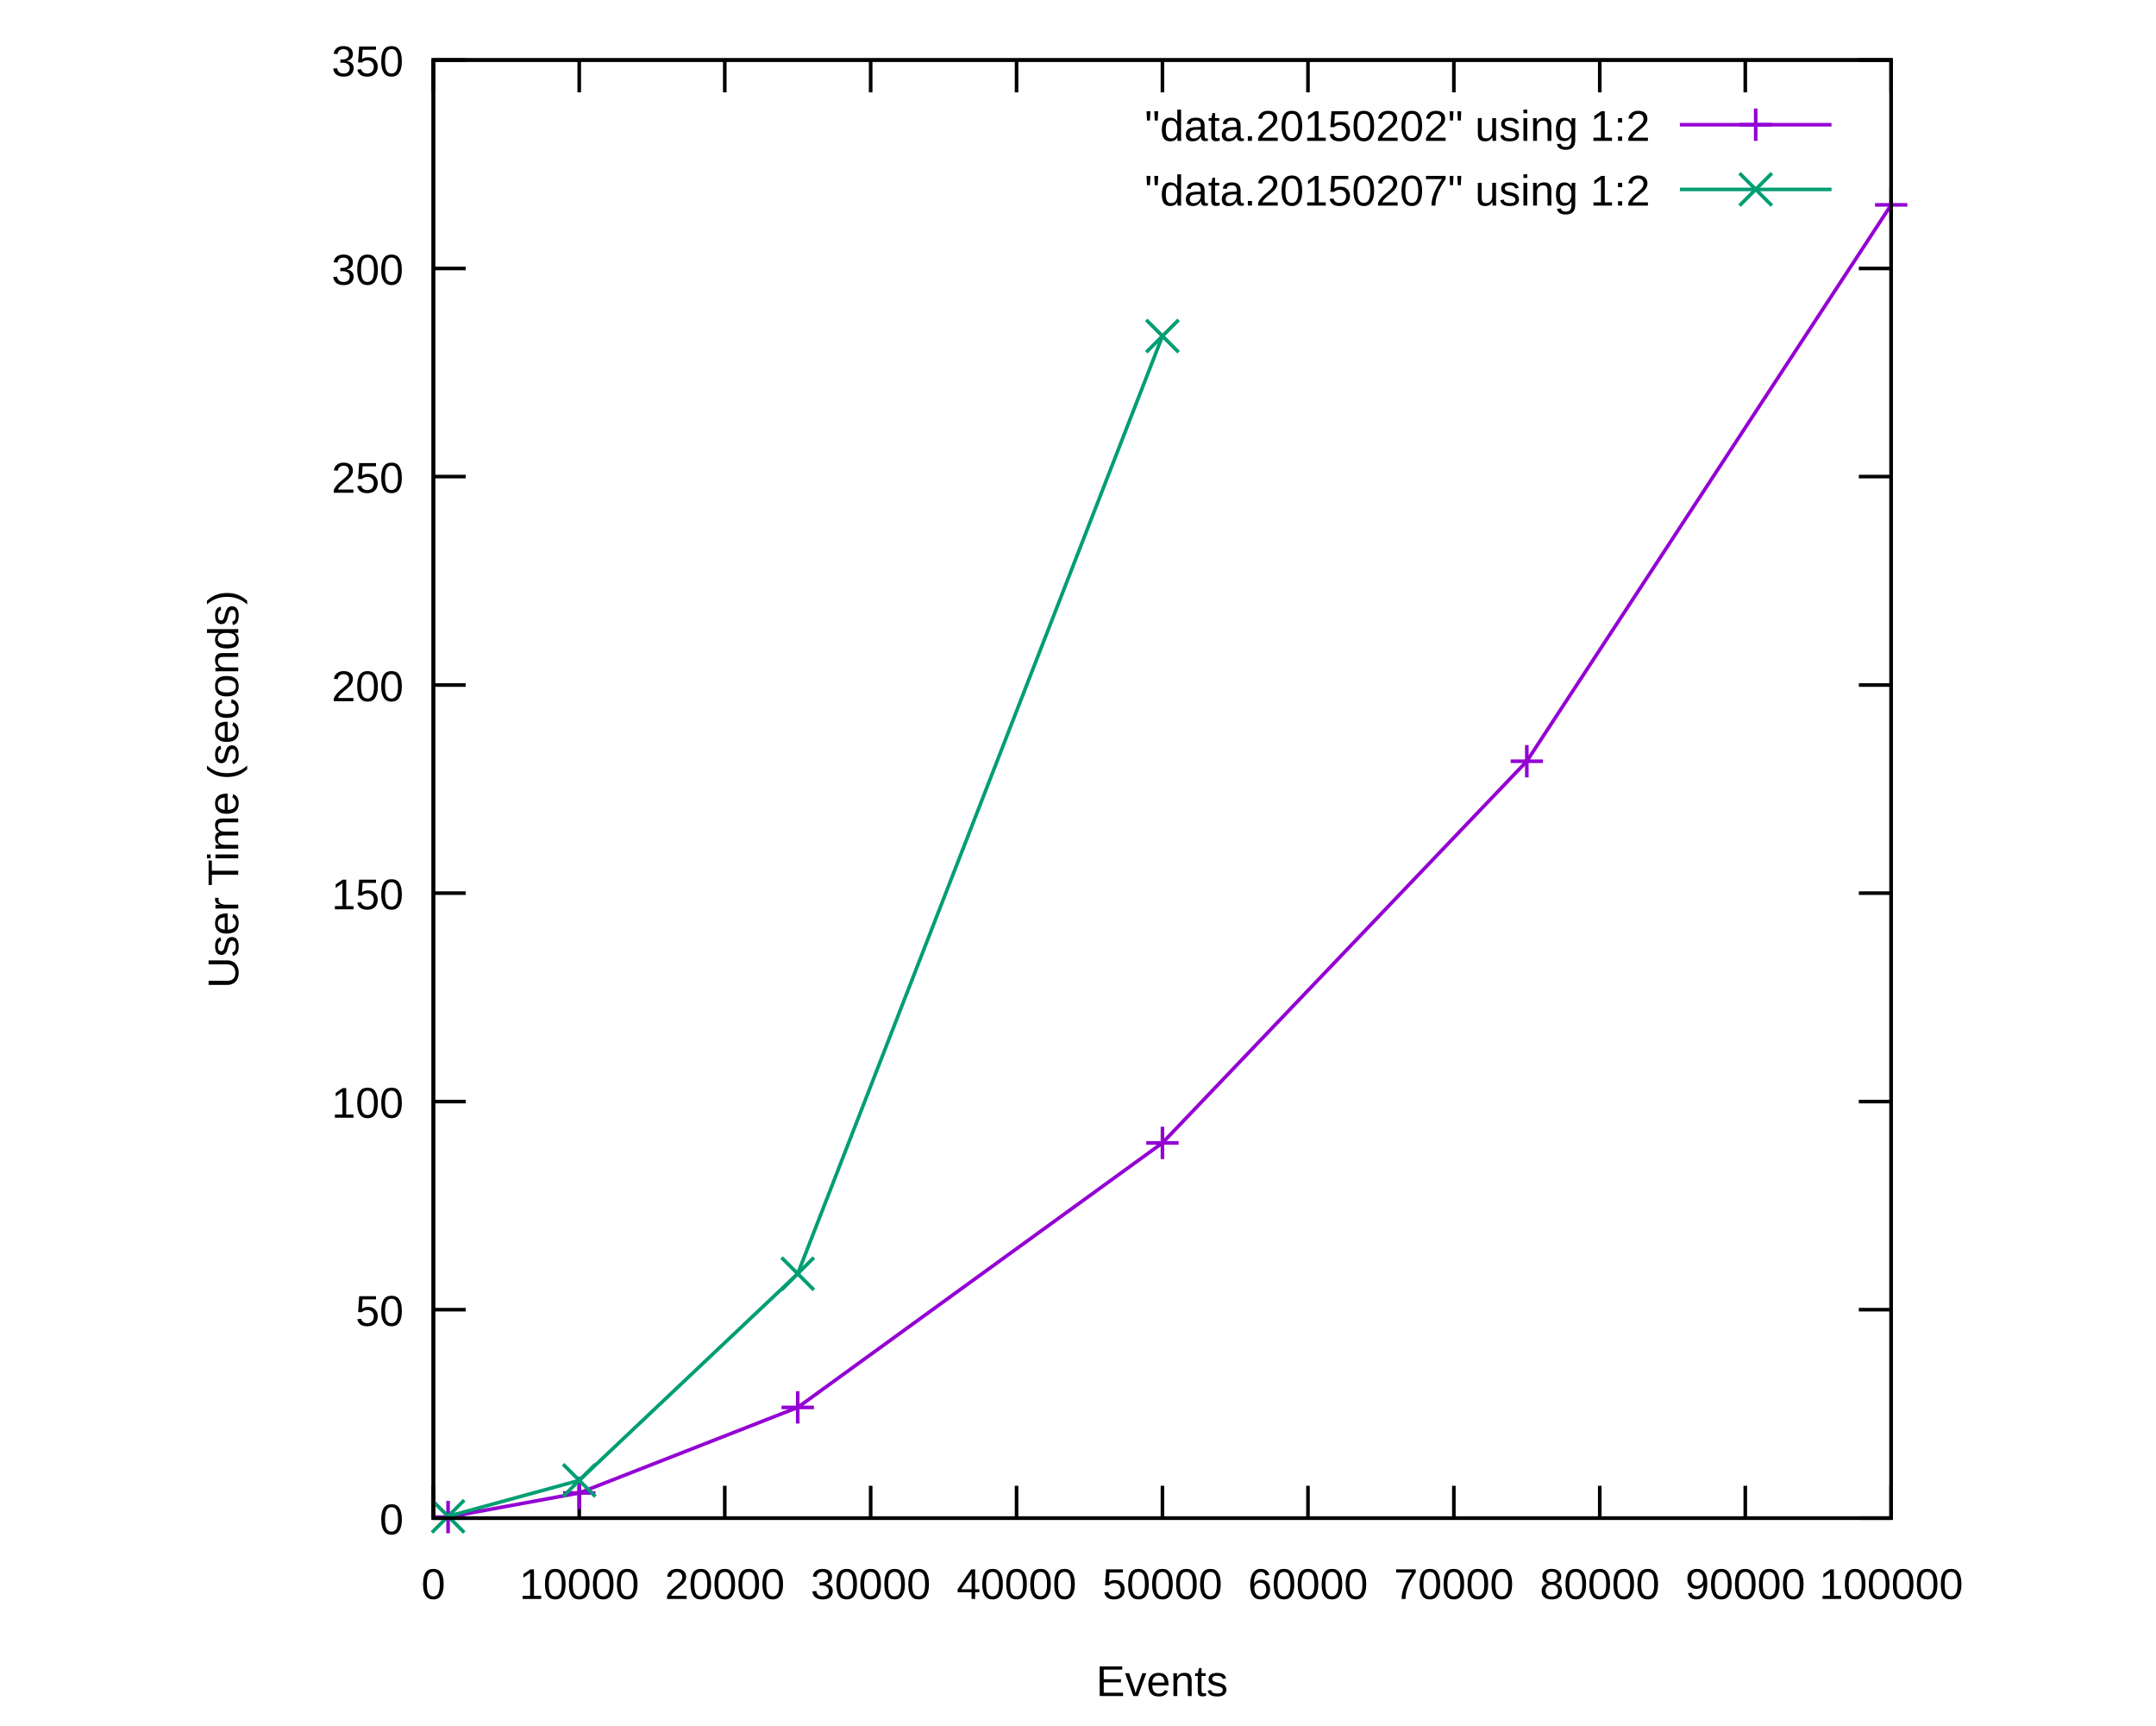
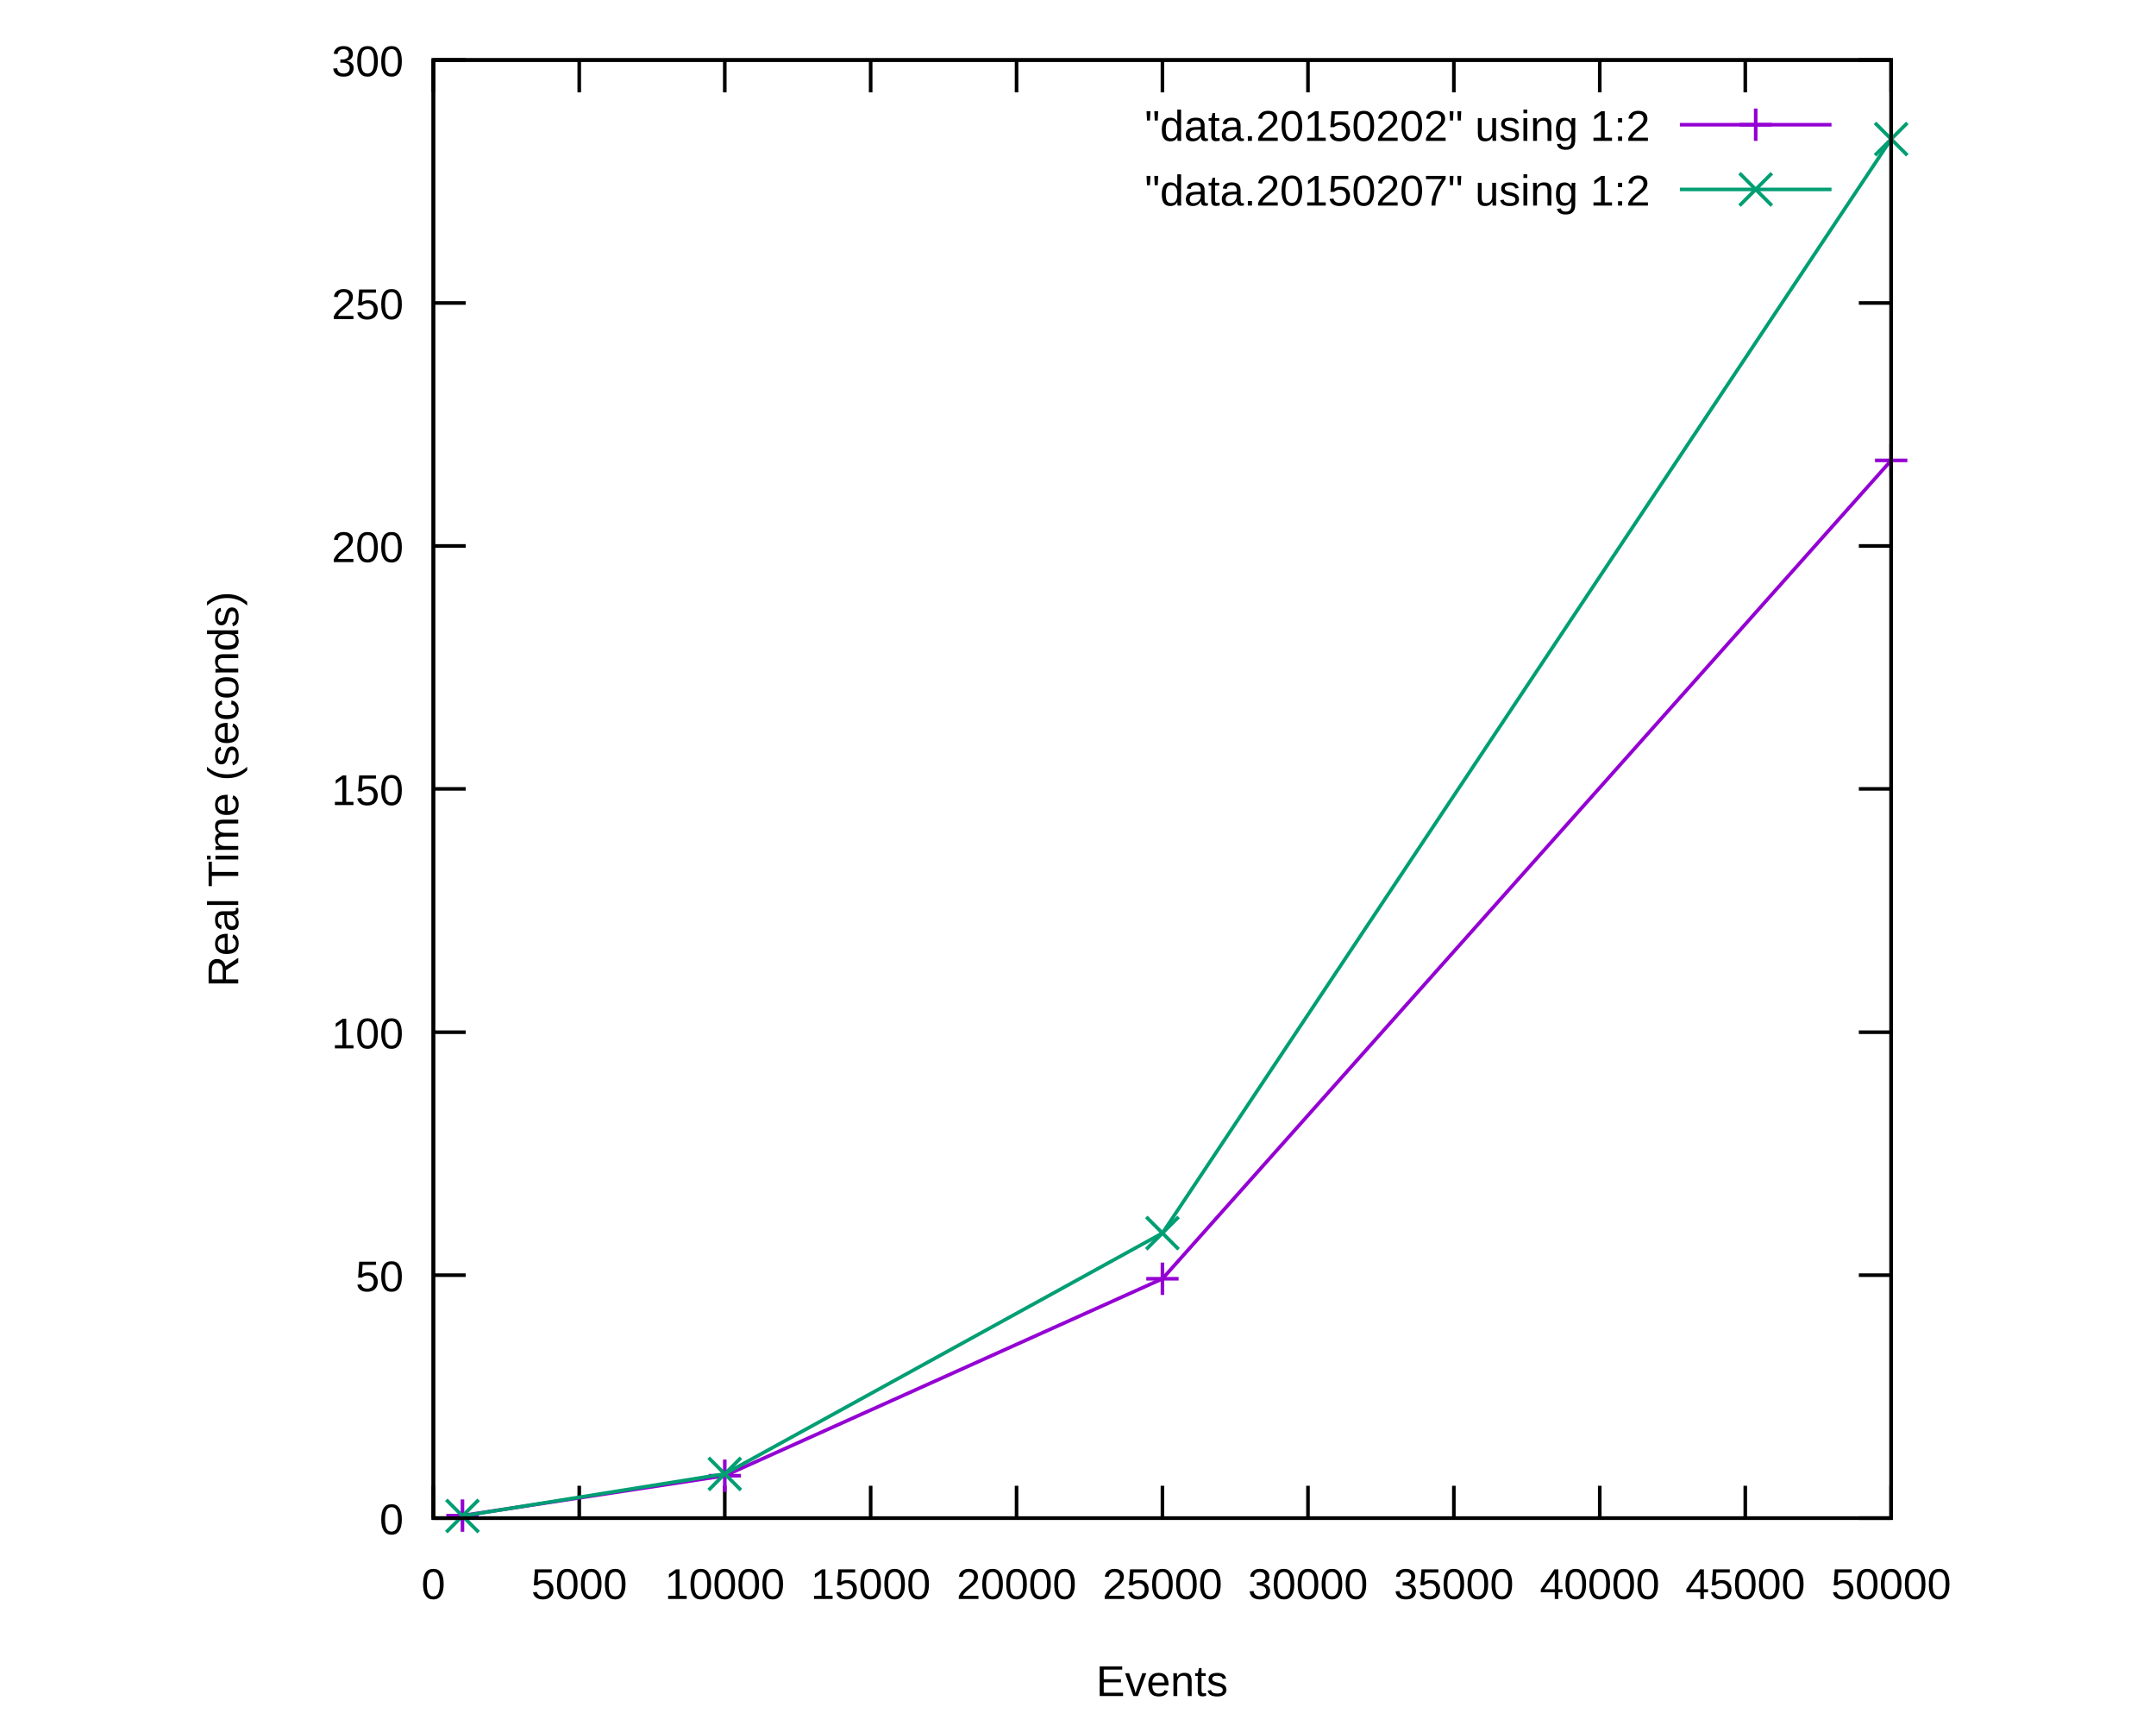
<svg xmlns="http://www.w3.org/2000/svg" xmlns:xlink="http://www.w3.org/1999/xlink" width="600" height="480" viewBox="0 0 600 480">
  <g id="gnuplot_canvas">
    <rect x="0" y="0" width="600" height="480" fill="none" />
    <defs>
      <circle id="gpDot" r="0.5" stroke-width="0.5" />
      <path id="gpPt0" stroke-width="0.222" stroke="currentColor" d="M-1,0 h2 M0,-1 v2" />
      <path id="gpPt1" stroke-width="0.222" stroke="currentColor" d="M-1,-1 L1,1 M1,-1 L-1,1" />
      <path id="gpPt2" stroke-width="0.222" stroke="currentColor" d="M-1,0 L1,0 M0,-1 L0,1 M-1,-1 L1,1 M-1,1 L1,-1" />
      <rect id="gpPt3" stroke-width="0.222" stroke="currentColor" x="-1" y="-1" width="2" height="2" />
      <rect id="gpPt4" stroke-width="0.222" stroke="currentColor" fill="currentColor" x="-1" y="-1" width="2" height="2" />
      <circle id="gpPt5" stroke-width="0.222" stroke="currentColor" cx="0" cy="0" r="1" />
      <use xlink:href="#gpPt5" id="gpPt6" fill="currentColor" stroke="none" />
      <path id="gpPt7" stroke-width="0.222" stroke="currentColor" d="M0,-1.33 L-1.33,0.67 L1.33,0.67 z" />
      <use xlink:href="#gpPt7" id="gpPt8" fill="currentColor" stroke="none" />
      <use xlink:href="#gpPt7" id="gpPt9" stroke="currentColor" transform="rotate(180)" />
      <use xlink:href="#gpPt9" id="gpPt10" fill="currentColor" stroke="none" />
      <use xlink:href="#gpPt3" id="gpPt11" stroke="currentColor" transform="rotate(45)" />
      <use xlink:href="#gpPt11" id="gpPt12" fill="currentColor" stroke="none" />
      <path id="gpPt13" stroke-width="0.222" stroke="currentColor" d="M0,1.330 L1.265,0.411 L0.782,-1.067 L-0.782,-1.076 L-1.265,0.411 z" />
      <use xlink:href="#gpPt13" id="gpPt14" fill="currentColor" stroke="none" />
      <filter id="textbox" filterUnits="objectBoundingBox" x="0" y="0" height="1" width="1">
        <feFlood flood-color="white" flood-opacity="1" result="bgnd" />
        <feComposite in="SourceGraphic" in2="bgnd" operator="atop" />
      </filter>
      <filter id="greybox" filterUnits="objectBoundingBox" x="0" y="0" height="1" width="1">
        <feFlood flood-color="lightgrey" flood-opacity="1" result="grey" />
        <feComposite in="SourceGraphic" in2="grey" operator="atop" />
      </filter>
    </defs>
    <g fill="none" color="white" stroke="currentColor" stroke-width="1.00" stroke-linecap="butt" stroke-linejoin="miter">
</g>
    <g fill="none" color="black" stroke="currentColor" stroke-width="1.00" stroke-linecap="butt" stroke-linejoin="miter">
      <path stroke="black" d="M120.6,422.4 L129.6,422.4 M526.3,422.4 L517.3,422.4  " />
      <g transform="translate(112.3,426.9)" stroke="none" fill="black" font-family="Arial" font-size="12.00" text-anchor="end">
        <text>
          <tspan font-family="Arial"> 0</tspan>
        </text>
      </g>
    </g>
    <g fill="none" color="black" stroke="currentColor" stroke-width="1.00" stroke-linecap="butt" stroke-linejoin="miter">
-       <path stroke="black" d="M120.6,364.4 L129.6,364.4 M526.3,364.4 L517.3,364.4  " />
-       <g transform="translate(112.3,368.9)" stroke="none" fill="black" font-family="Arial" font-size="12.00" text-anchor="end">
+       <path stroke="black" d="M120.6,354.8 L129.6,354.8 M526.3,354.8 L517.3,354.8  " />
+       <g transform="translate(112.3,359.3)" stroke="none" fill="black" font-family="Arial" font-size="12.00" text-anchor="end">
        <text>
          <tspan font-family="Arial"> 50</tspan>
        </text>
      </g>
    </g>
    <g fill="none" color="black" stroke="currentColor" stroke-width="1.00" stroke-linecap="butt" stroke-linejoin="miter">
-       <path stroke="black" d="M120.6,306.5 L129.6,306.5 M526.3,306.5 L517.3,306.5  " />
-       <g transform="translate(112.3,311.0)" stroke="none" fill="black" font-family="Arial" font-size="12.00" text-anchor="end">
+       <path stroke="black" d="M120.6,287.2 L129.6,287.2 M526.3,287.2 L517.3,287.2  " />
+       <g transform="translate(112.3,291.7)" stroke="none" fill="black" font-family="Arial" font-size="12.00" text-anchor="end">
        <text>
          <tspan font-family="Arial"> 100</tspan>
        </text>
      </g>
    </g>
    <g fill="none" color="black" stroke="currentColor" stroke-width="1.00" stroke-linecap="butt" stroke-linejoin="miter">
-       <path stroke="black" d="M120.6,248.5 L129.6,248.5 M526.3,248.5 L517.3,248.5  " />
-       <g transform="translate(112.3,253.0)" stroke="none" fill="black" font-family="Arial" font-size="12.00" text-anchor="end">
+       <path stroke="black" d="M120.6,219.5 L129.6,219.5 M526.3,219.5 L517.3,219.5  " />
+       <g transform="translate(112.3,224.0)" stroke="none" fill="black" font-family="Arial" font-size="12.00" text-anchor="end">
        <text>
          <tspan font-family="Arial"> 150</tspan>
        </text>
      </g>
    </g>
    <g fill="none" color="black" stroke="currentColor" stroke-width="1.00" stroke-linecap="butt" stroke-linejoin="miter">
-       <path stroke="black" d="M120.6,190.6 L129.6,190.6 M526.3,190.6 L517.3,190.6  " />
-       <g transform="translate(112.3,195.1)" stroke="none" fill="black" font-family="Arial" font-size="12.00" text-anchor="end">
+       <path stroke="black" d="M120.6,151.9 L129.6,151.9 M526.3,151.9 L517.3,151.9  " />
+       <g transform="translate(112.3,156.4)" stroke="none" fill="black" font-family="Arial" font-size="12.00" text-anchor="end">
        <text>
          <tspan font-family="Arial"> 200</tspan>
        </text>
      </g>
    </g>
    <g fill="none" color="black" stroke="currentColor" stroke-width="1.00" stroke-linecap="butt" stroke-linejoin="miter">
-       <path stroke="black" d="M120.6,132.6 L129.6,132.6 M526.3,132.6 L517.3,132.6  " />
-       <g transform="translate(112.3,137.1)" stroke="none" fill="black" font-family="Arial" font-size="12.00" text-anchor="end">
+       <path stroke="black" d="M120.6,84.3 L129.6,84.3 M526.3,84.3 L517.3,84.3  " />
+       <g transform="translate(112.3,88.8)" stroke="none" fill="black" font-family="Arial" font-size="12.00" text-anchor="end">
        <text>
          <tspan font-family="Arial"> 250</tspan>
-         </text>
-       </g>
-     </g>
-     <g fill="none" color="black" stroke="currentColor" stroke-width="1.00" stroke-linecap="butt" stroke-linejoin="miter">
-       <path stroke="black" d="M120.6,74.7 L129.6,74.7 M526.3,74.7 L517.3,74.7  " />
-       <g transform="translate(112.3,79.2)" stroke="none" fill="black" font-family="Arial" font-size="12.00" text-anchor="end">
-         <text>
-           <tspan font-family="Arial"> 300</tspan>
        </text>
      </g>
    </g>
    <g fill="none" color="black" stroke="currentColor" stroke-width="1.00" stroke-linecap="butt" stroke-linejoin="miter">
      <path stroke="black" d="M120.6,16.7 L129.6,16.7 M526.3,16.7 L517.3,16.7  " />
      <g transform="translate(112.3,21.2)" stroke="none" fill="black" font-family="Arial" font-size="12.00" text-anchor="end">
        <text>
-           <tspan font-family="Arial"> 350</tspan>
+           <tspan font-family="Arial"> 300</tspan>
        </text>
      </g>
    </g>
    <g fill="none" color="black" stroke="currentColor" stroke-width="1.00" stroke-linecap="butt" stroke-linejoin="miter">
      <path stroke="black" d="M120.6,422.4 L120.6,413.4 M120.6,16.7 L120.6,25.7  " />
      <g transform="translate(120.6,444.9)" stroke="none" fill="black" font-family="Arial" font-size="12.00" text-anchor="middle">
        <text>
          <tspan font-family="Arial"> 0</tspan>
        </text>
      </g>
    </g>
    <g fill="none" color="black" stroke="currentColor" stroke-width="1.00" stroke-linecap="butt" stroke-linejoin="miter">
      <path stroke="black" d="M161.2,422.4 L161.2,413.4 M161.2,16.7 L161.2,25.7  " />
      <g transform="translate(161.2,444.9)" stroke="none" fill="black" font-family="Arial" font-size="12.00" text-anchor="middle">
        <text>
-           <tspan font-family="Arial"> 10000</tspan>
+           <tspan font-family="Arial"> 5000</tspan>
        </text>
      </g>
    </g>
    <g fill="none" color="black" stroke="currentColor" stroke-width="1.00" stroke-linecap="butt" stroke-linejoin="miter">
      <path stroke="black" d="M201.7,422.4 L201.7,413.4 M201.7,16.7 L201.7,25.7  " />
      <g transform="translate(201.7,444.9)" stroke="none" fill="black" font-family="Arial" font-size="12.00" text-anchor="middle">
        <text>
-           <tspan font-family="Arial"> 20000</tspan>
+           <tspan font-family="Arial"> 10000</tspan>
        </text>
      </g>
    </g>
    <g fill="none" color="black" stroke="currentColor" stroke-width="1.00" stroke-linecap="butt" stroke-linejoin="miter">
      <path stroke="black" d="M242.3,422.4 L242.3,413.4 M242.3,16.7 L242.3,25.7  " />
      <g transform="translate(242.3,444.9)" stroke="none" fill="black" font-family="Arial" font-size="12.00" text-anchor="middle">
        <text>
-           <tspan font-family="Arial"> 30000</tspan>
+           <tspan font-family="Arial"> 15000</tspan>
        </text>
      </g>
    </g>
    <g fill="none" color="black" stroke="currentColor" stroke-width="1.00" stroke-linecap="butt" stroke-linejoin="miter">
      <path stroke="black" d="M282.9,422.4 L282.9,413.4 M282.9,16.7 L282.9,25.7  " />
      <g transform="translate(282.9,444.9)" stroke="none" fill="black" font-family="Arial" font-size="12.00" text-anchor="middle">
        <text>
-           <tspan font-family="Arial"> 40000</tspan>
+           <tspan font-family="Arial"> 20000</tspan>
        </text>
      </g>
    </g>
    <g fill="none" color="black" stroke="currentColor" stroke-width="1.00" stroke-linecap="butt" stroke-linejoin="miter">
      <path stroke="black" d="M323.5,422.4 L323.5,413.4 M323.5,16.7 L323.5,25.7  " />
      <g transform="translate(323.5,444.9)" stroke="none" fill="black" font-family="Arial" font-size="12.00" text-anchor="middle">
        <text>
-           <tspan font-family="Arial"> 50000</tspan>
+           <tspan font-family="Arial"> 25000</tspan>
        </text>
      </g>
    </g>
    <g fill="none" color="black" stroke="currentColor" stroke-width="1.00" stroke-linecap="butt" stroke-linejoin="miter">
      <path stroke="black" d="M364.0,422.4 L364.0,413.4 M364.0,16.7 L364.0,25.7  " />
      <g transform="translate(364.0,444.9)" stroke="none" fill="black" font-family="Arial" font-size="12.00" text-anchor="middle">
        <text>
-           <tspan font-family="Arial"> 60000</tspan>
+           <tspan font-family="Arial"> 30000</tspan>
        </text>
      </g>
    </g>
    <g fill="none" color="black" stroke="currentColor" stroke-width="1.00" stroke-linecap="butt" stroke-linejoin="miter">
      <path stroke="black" d="M404.6,422.4 L404.6,413.4 M404.6,16.7 L404.6,25.7  " />
      <g transform="translate(404.6,444.9)" stroke="none" fill="black" font-family="Arial" font-size="12.00" text-anchor="middle">
        <text>
-           <tspan font-family="Arial"> 70000</tspan>
+           <tspan font-family="Arial"> 35000</tspan>
        </text>
      </g>
    </g>
    <g fill="none" color="black" stroke="currentColor" stroke-width="1.00" stroke-linecap="butt" stroke-linejoin="miter">
      <path stroke="black" d="M445.2,422.4 L445.2,413.4 M445.2,16.7 L445.2,25.7  " />
      <g transform="translate(445.2,444.9)" stroke="none" fill="black" font-family="Arial" font-size="12.00" text-anchor="middle">
        <text>
-           <tspan font-family="Arial"> 80000</tspan>
+           <tspan font-family="Arial"> 40000</tspan>
        </text>
      </g>
    </g>
    <g fill="none" color="black" stroke="currentColor" stroke-width="1.00" stroke-linecap="butt" stroke-linejoin="miter">
      <path stroke="black" d="M485.7,422.4 L485.7,413.4 M485.7,16.7 L485.7,25.7  " />
      <g transform="translate(485.7,444.9)" stroke="none" fill="black" font-family="Arial" font-size="12.00" text-anchor="middle">
        <text>
-           <tspan font-family="Arial"> 90000</tspan>
+           <tspan font-family="Arial"> 45000</tspan>
        </text>
      </g>
    </g>
    <g fill="none" color="black" stroke="currentColor" stroke-width="1.00" stroke-linecap="butt" stroke-linejoin="miter">
      <path stroke="black" d="M526.3,422.4 L526.3,413.4 M526.3,16.7 L526.3,25.7  " />
      <g transform="translate(526.3,444.9)" stroke="none" fill="black" font-family="Arial" font-size="12.00" text-anchor="middle">
        <text>
-           <tspan font-family="Arial"> 100000</tspan>
+           <tspan font-family="Arial"> 50000</tspan>
        </text>
      </g>
    </g>
    <g fill="none" color="black" stroke="currentColor" stroke-width="1.00" stroke-linecap="butt" stroke-linejoin="miter">
</g>
    <g fill="none" color="black" stroke="currentColor" stroke-width="1.00" stroke-linecap="butt" stroke-linejoin="miter">
      <path stroke="black" d="M120.6,16.7 L120.6,422.4 L526.3,422.4 L526.3,16.7 L120.6,16.7 Z  " />
    </g>
    <g fill="none" color="black" stroke="currentColor" stroke-width="1.00" stroke-linecap="butt" stroke-linejoin="miter">
      <g transform="translate(66.3,219.6) rotate(270)" stroke="none" fill="black" font-family="Arial" font-size="12.00" text-anchor="middle">
        <text>
-           <tspan font-family="Arial">User Time (seconds)</tspan>
+           <tspan font-family="Arial">Real Time (seconds)</tspan>
        </text>
      </g>
    </g>
    <g fill="none" color="black" stroke="currentColor" stroke-width="1.00" stroke-linecap="butt" stroke-linejoin="miter">
      <g transform="translate(323.4,471.9)" stroke="none" fill="black" font-family="Arial" font-size="12.00" text-anchor="middle">
        <text>
          <tspan font-family="Arial">Events</tspan>
        </text>
      </g>
    </g>
    <g fill="none" color="black" stroke="currentColor" stroke-width="1.00" stroke-linecap="butt" stroke-linejoin="miter">
</g>
    <g id="gnuplot_plot_1">
      <g fill="none" color="black" stroke="currentColor" stroke-width="1.00" stroke-linecap="butt" stroke-linejoin="miter">
        <g transform="translate(459.2,39.2)" stroke="none" fill="black" font-family="Arial" font-size="12.00" text-anchor="end">
          <text>"data.20150202" using 1:2</text>
        </g>
      </g>
      <g fill="none" color="black" stroke="currentColor" stroke-width="1.00" stroke-linecap="butt" stroke-linejoin="miter">
-         <path stroke="rgb(148,   0, 211)" d="M467.5,34.7 L509.7,34.7 M124.7,422.1 L161.2,415.4 L222.0,391.6 L323.5,318.0 L424.9,211.8 L526.3,57.0    " />
-         <use xlink:href="#gpPt0" transform="translate(124.7,422.1) scale(4.50)" color="rgb(148,   0, 211)" />
-         <use xlink:href="#gpPt0" transform="translate(161.2,415.4) scale(4.50)" color="rgb(148,   0, 211)" />
-         <use xlink:href="#gpPt0" transform="translate(222.0,391.6) scale(4.50)" color="rgb(148,   0, 211)" />
-         <use xlink:href="#gpPt0" transform="translate(323.5,318.0) scale(4.50)" color="rgb(148,   0, 211)" />
-         <use xlink:href="#gpPt0" transform="translate(424.9,211.8) scale(4.50)" color="rgb(148,   0, 211)" />
-         <use xlink:href="#gpPt0" transform="translate(526.3,57.0) scale(4.50)" color="rgb(148,   0, 211)" />
+         <path stroke="rgb(148,   0, 211)" d="M467.5,34.7 L509.7,34.7 M128.7,421.7 L201.7,410.6 L323.5,355.8 L526.3,128.1  " />
+         <use xlink:href="#gpPt0" transform="translate(128.7,421.7) scale(4.50)" color="rgb(148,   0, 211)" />
+         <use xlink:href="#gpPt0" transform="translate(201.7,410.6) scale(4.50)" color="rgb(148,   0, 211)" />
+         <use xlink:href="#gpPt0" transform="translate(323.5,355.8) scale(4.50)" color="rgb(148,   0, 211)" />
+         <use xlink:href="#gpPt0" transform="translate(526.3,128.1) scale(4.50)" color="rgb(148,   0, 211)" />
        <use xlink:href="#gpPt0" transform="translate(488.6,34.7) scale(4.50)" color="rgb(148,   0, 211)" />
      </g>
    </g>
    <g id="gnuplot_plot_2">
      <g fill="none" color="black" stroke="currentColor" stroke-width="1.00" stroke-linecap="butt" stroke-linejoin="miter">
        <g transform="translate(459.2,57.2)" stroke="none" fill="black" font-family="Arial" font-size="12.00" text-anchor="end">
          <text>"data.20150207" using 1:2</text>
        </g>
      </g>
      <g fill="none" color="black" stroke="currentColor" stroke-width="1.00" stroke-linecap="butt" stroke-linejoin="miter">
-         <path stroke="rgb(  0, 158, 115)" d="M467.5,52.7 L509.7,52.7 M124.7,421.9 L161.2,411.9 L222.0,354.4 L323.5,93.5  " />
-         <use xlink:href="#gpPt1" transform="translate(124.7,421.9) scale(4.50)" color="rgb(  0, 158, 115)" />
-         <use xlink:href="#gpPt1" transform="translate(161.2,411.9) scale(4.50)" color="rgb(  0, 158, 115)" />
-         <use xlink:href="#gpPt1" transform="translate(222.0,354.4) scale(4.50)" color="rgb(  0, 158, 115)" />
-         <use xlink:href="#gpPt1" transform="translate(323.5,93.5) scale(4.50)" color="rgb(  0, 158, 115)" />
+         <path stroke="rgb(  0, 158, 115)" d="M467.5,52.7 L509.7,52.7 M128.7,421.8 L201.7,410.1 L323.5,343.1 L526.3,38.7  " />
+         <use xlink:href="#gpPt1" transform="translate(128.7,421.8) scale(4.50)" color="rgb(  0, 158, 115)" />
+         <use xlink:href="#gpPt1" transform="translate(201.7,410.1) scale(4.50)" color="rgb(  0, 158, 115)" />
+         <use xlink:href="#gpPt1" transform="translate(323.5,343.1) scale(4.50)" color="rgb(  0, 158, 115)" />
+         <use xlink:href="#gpPt1" transform="translate(526.3,38.7) scale(4.50)" color="rgb(  0, 158, 115)" />
        <use xlink:href="#gpPt1" transform="translate(488.6,52.7) scale(4.50)" color="rgb(  0, 158, 115)" />
      </g>
    </g>
    <g fill="none" color="white" stroke="rgb(  0, 158, 115)" stroke-width="2.00" stroke-linecap="butt" stroke-linejoin="miter">
</g>
    <g fill="none" color="black" stroke="currentColor" stroke-width="2.00" stroke-linecap="butt" stroke-linejoin="miter">
</g>
    <g fill="none" color="black" stroke="black" stroke-width="1.00" stroke-linecap="butt" stroke-linejoin="miter">
</g>
    <g fill="none" color="black" stroke="currentColor" stroke-width="1.00" stroke-linecap="butt" stroke-linejoin="miter">
      <path stroke="black" d="M120.6,16.7 L120.6,422.4 L526.3,422.4 L526.3,16.7 L120.6,16.7 Z  " />
    </g>
    <g fill="none" color="black" stroke="currentColor" stroke-width="1.00" stroke-linecap="butt" stroke-linejoin="miter">
</g>
  </g>
</svg>
